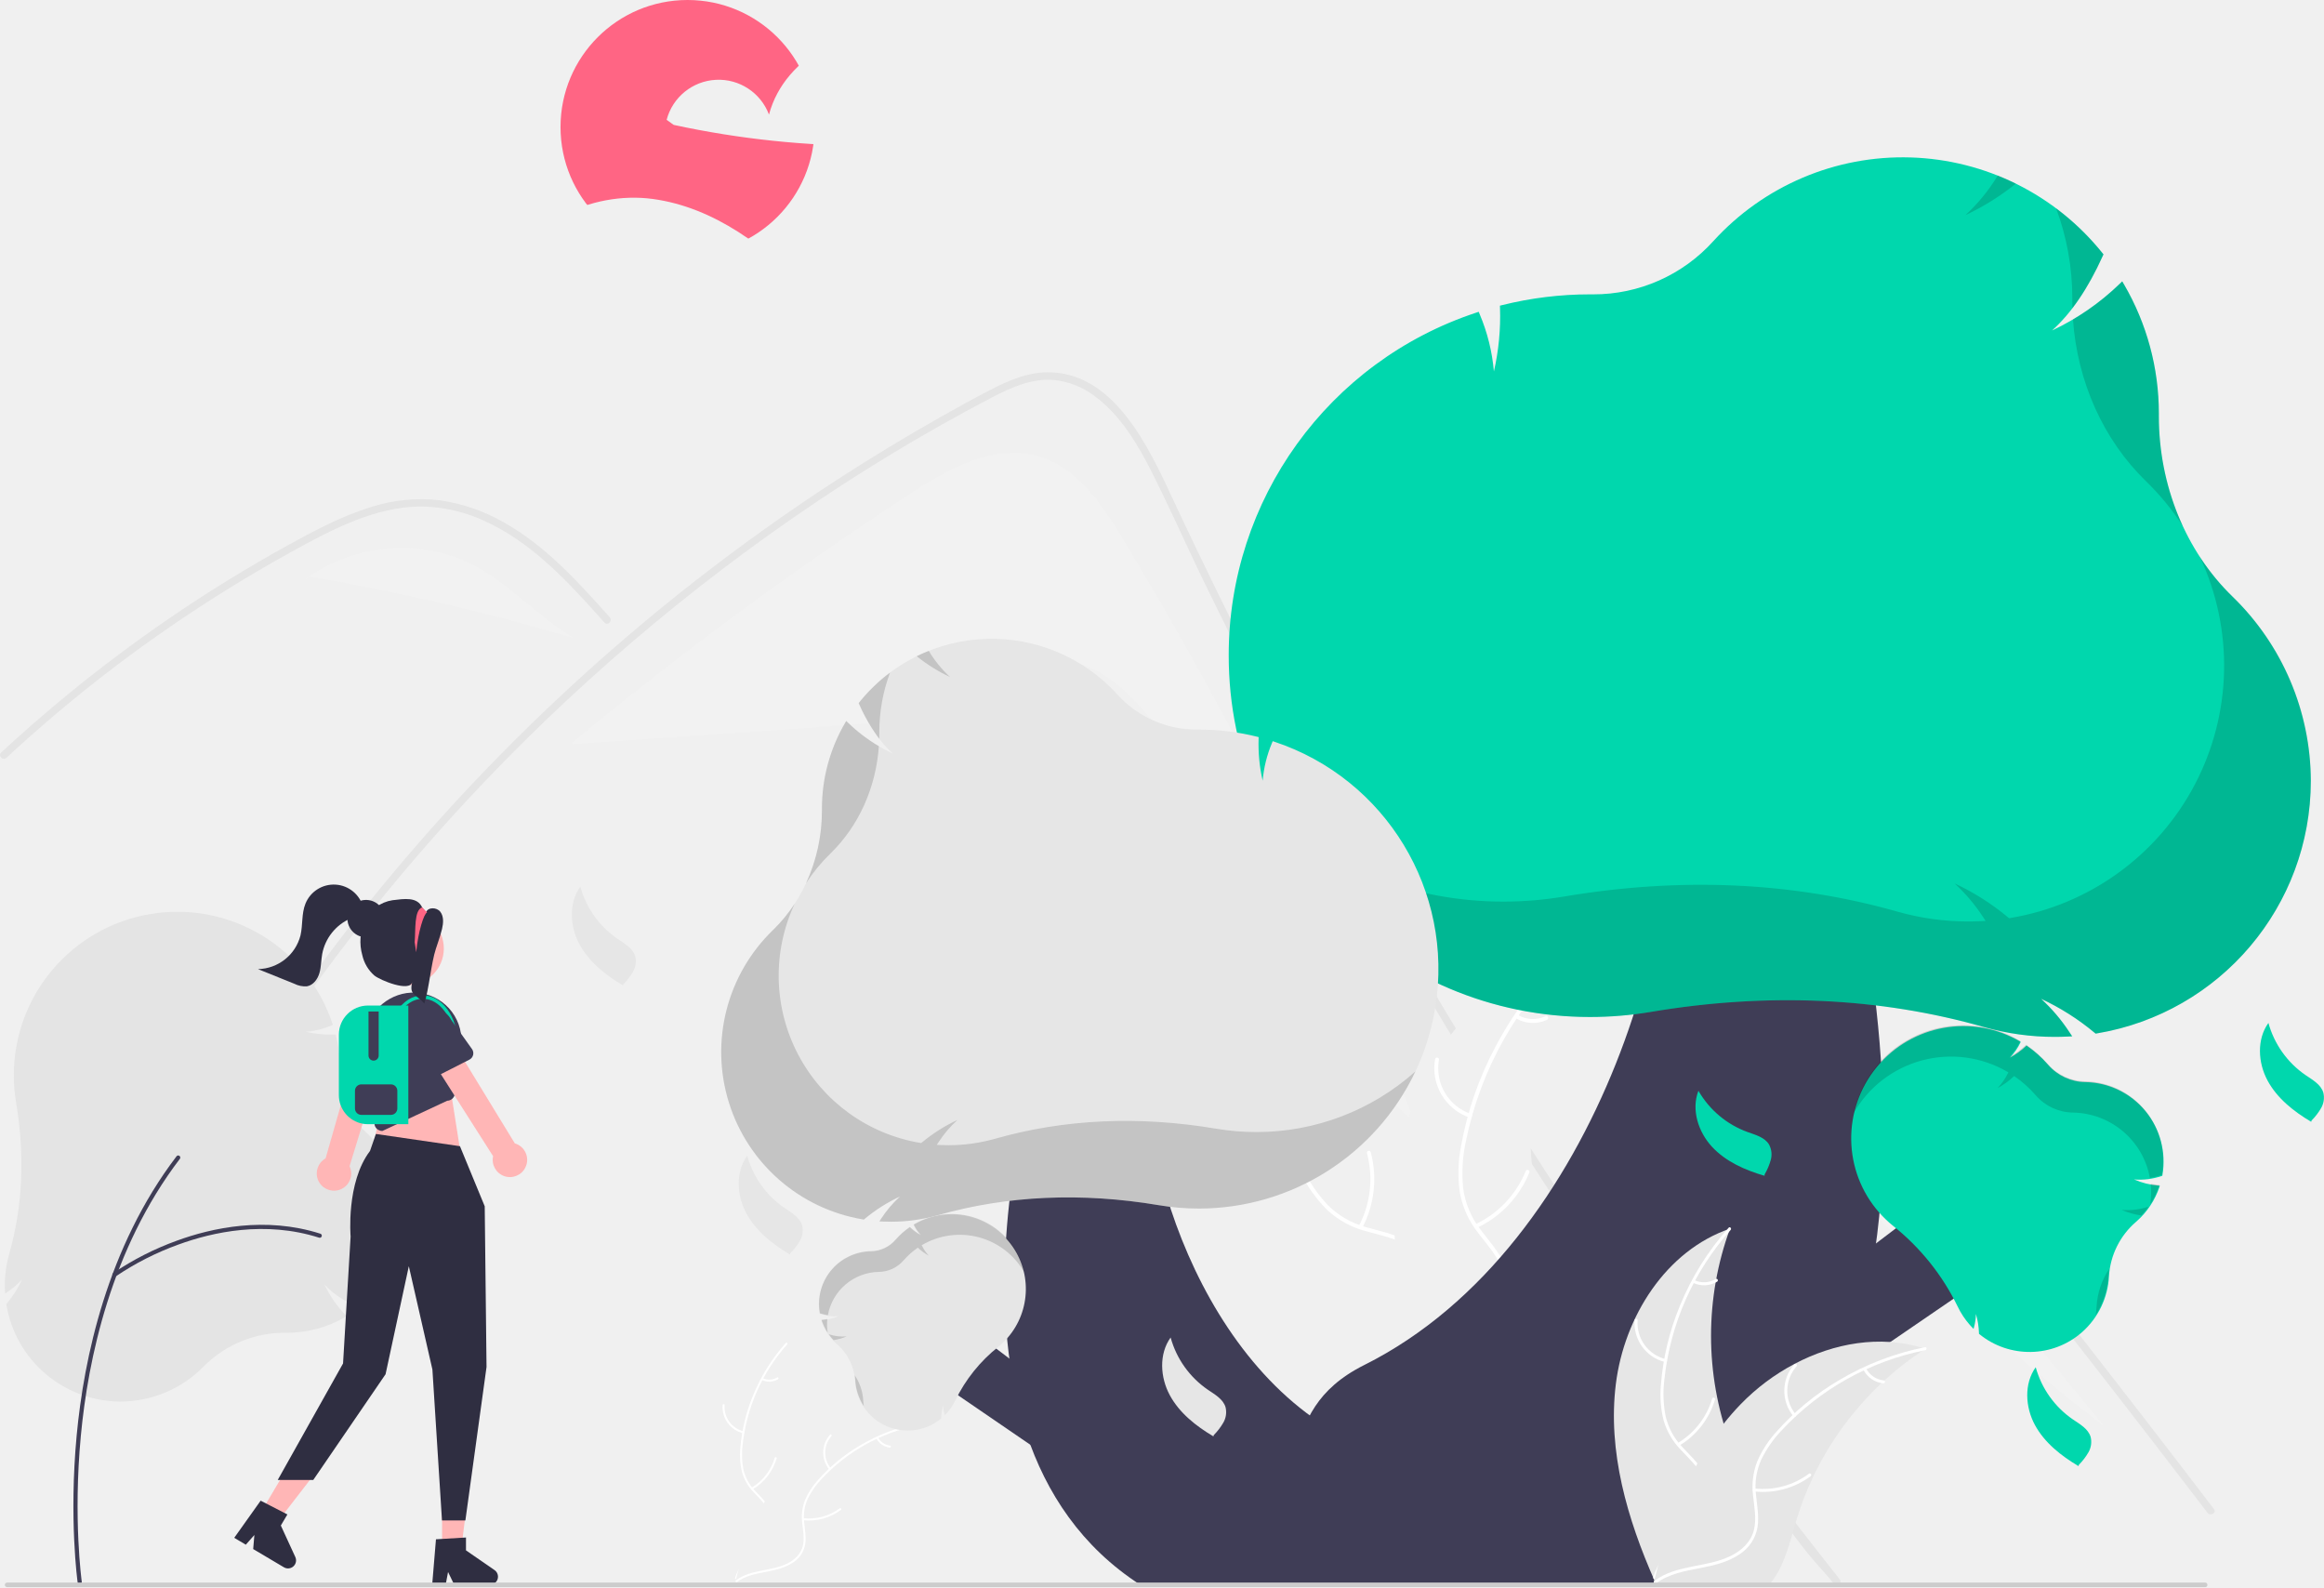
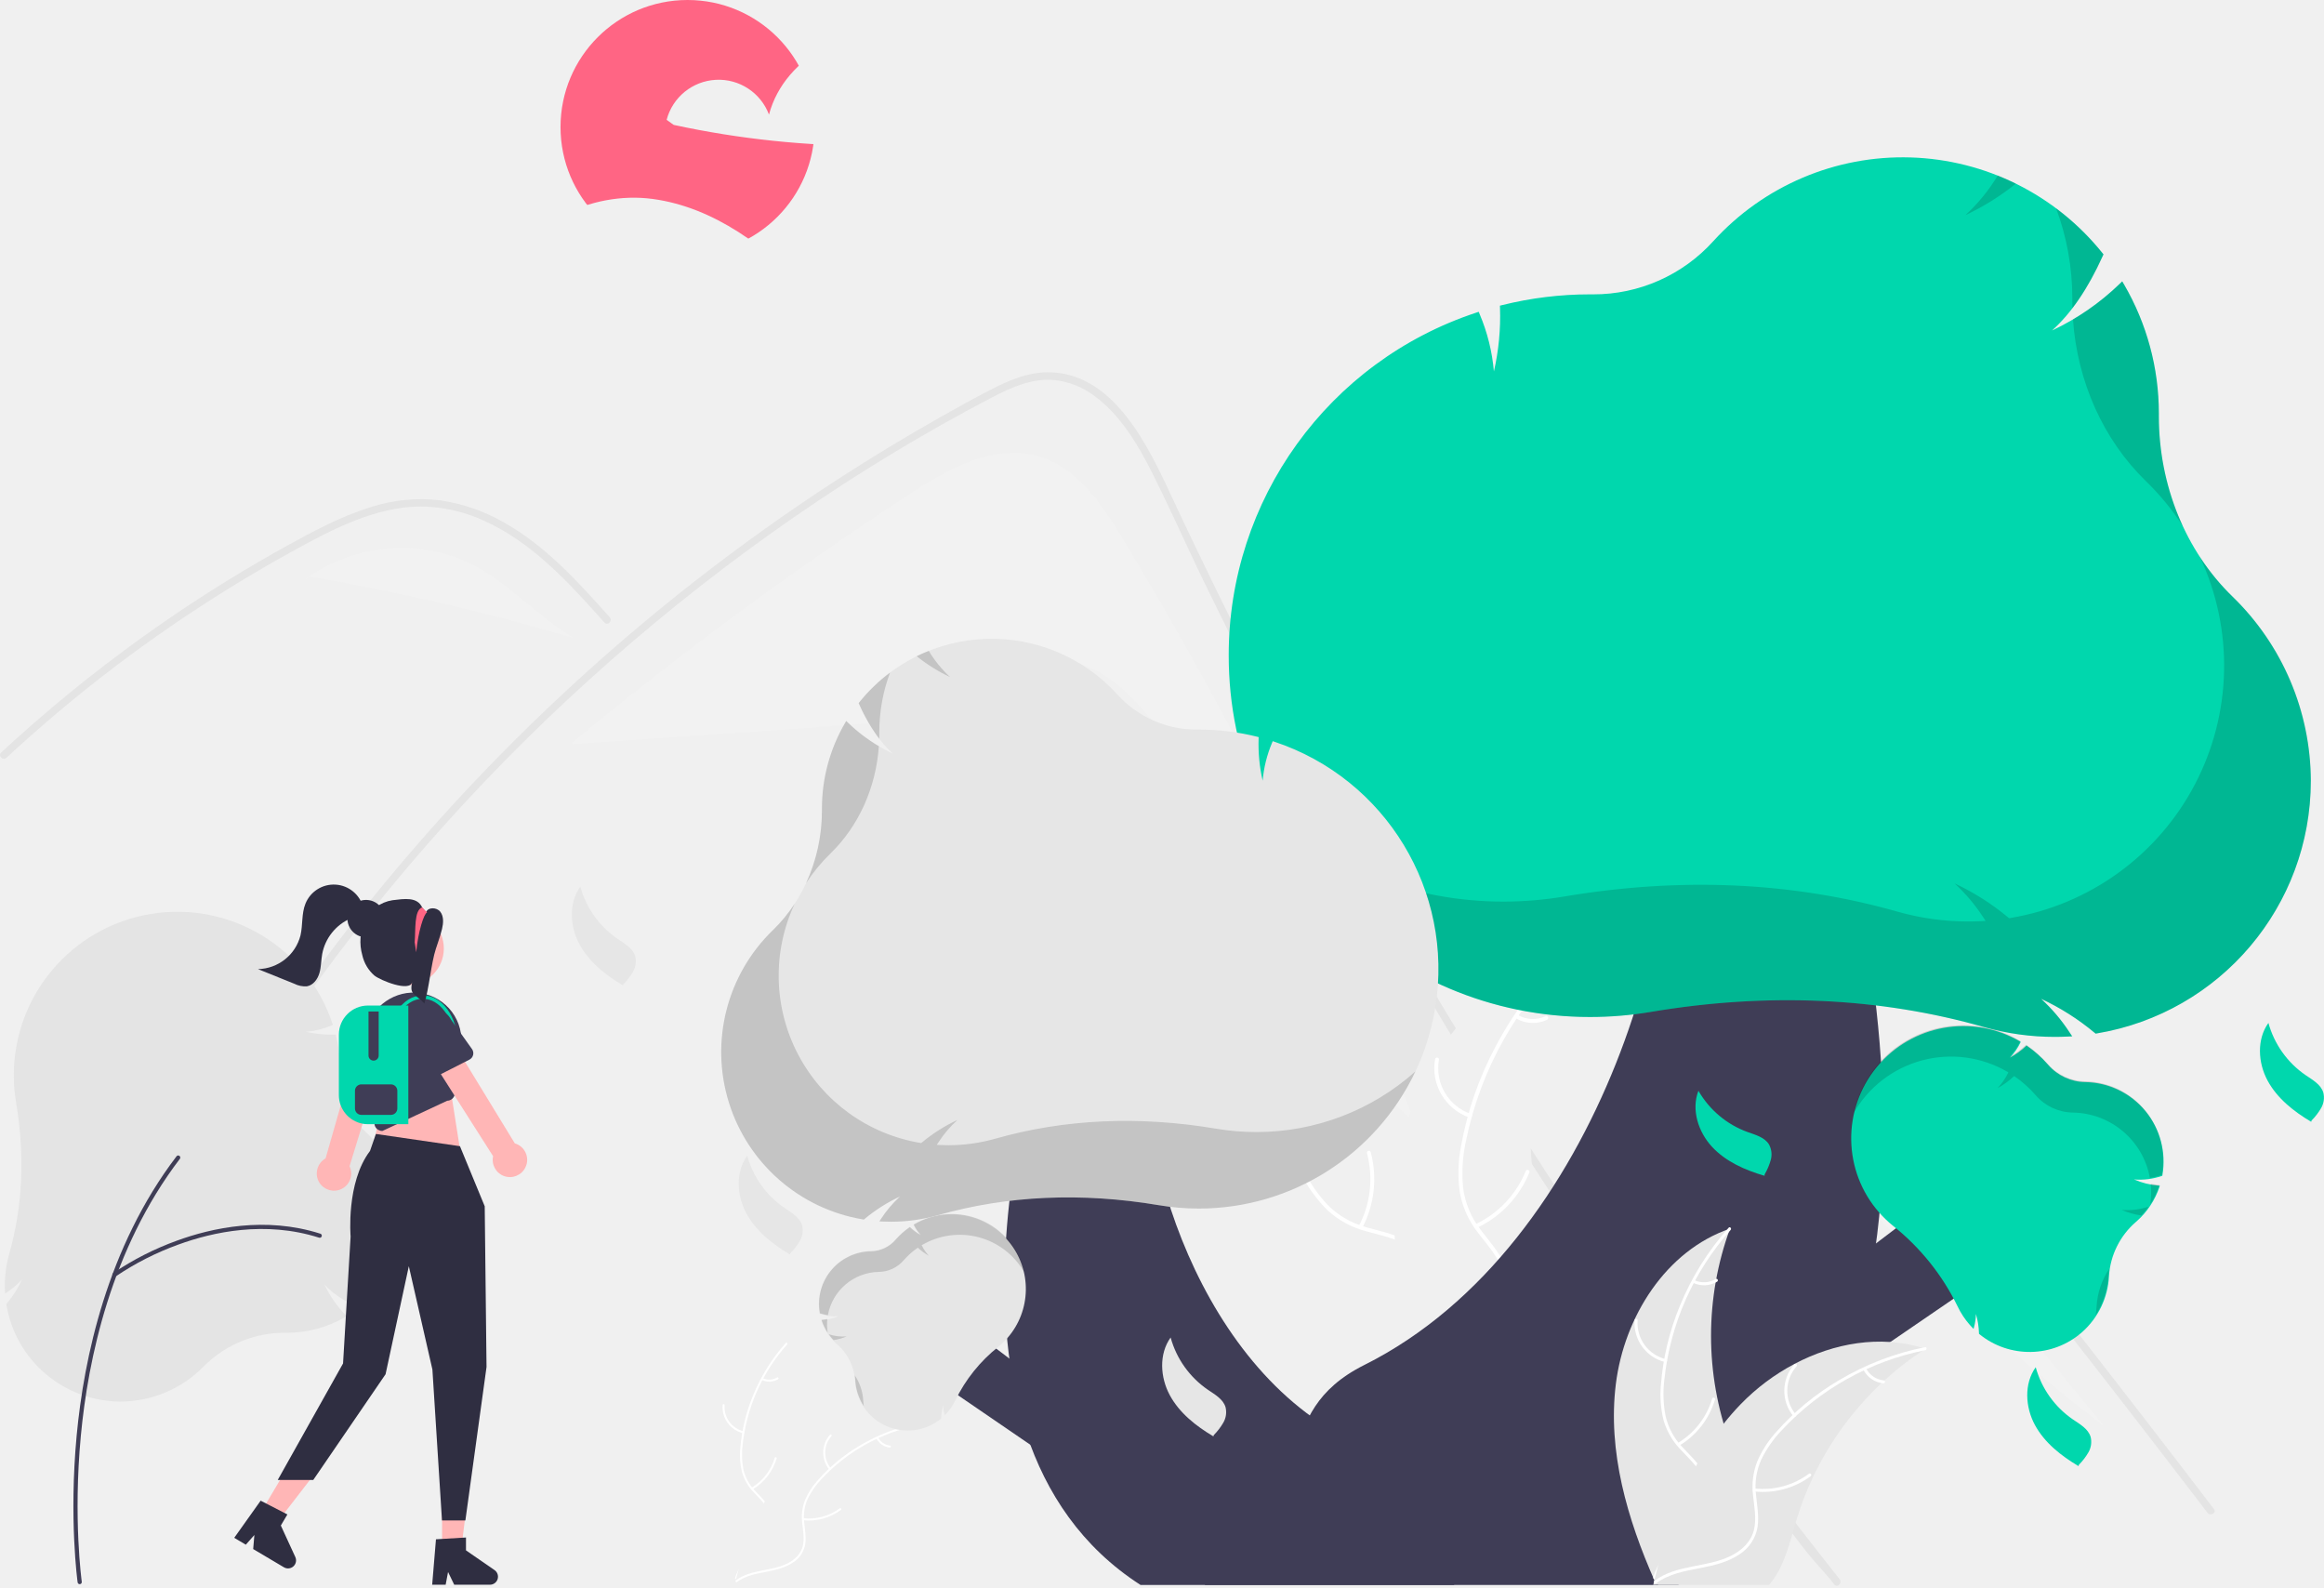
<svg xmlns="http://www.w3.org/2000/svg" width="933.039" height="637.11" viewBox="0 0 933.039 637.11" role="img" artist="Katerina Limpitsouni" source="https://undraw.co/">
  <circle cx="276.039" cy="51" r="51" fill="#ff6584" />
  <path d="M501.397,142.832c-24.717-3.341-52.935,10.019-59.341,34.124a21.597,21.597,0,0,0-41.093,2.109l2.83,2.027a372.275,372.275,0,0,0,160.659-.726C547.258,162.296,526.114,146.173,501.397,142.832Z" transform="translate(-133.3228 -130.962)" fill="#f0f0f0" />
  <path d="M395.397,210.832c-24.717-3.341-52.935,10.019-59.341,34.124a21.597,21.597,0,0,0-41.093,2.109l2.83,2.027a372.275,372.275,0,0,0,160.659-.726C441.258,230.296,420.114,214.173,395.397,210.832Z" transform="translate(-133.3228 -130.962)" fill="#f0f0f0" />
  <path d="M584.083,347.219c-8.366-13.837-18.279-28.61-33.804-33.128-17.979-5.232-36.448,5.162-52.114,15.418A1518.608,1518.608,0,0,0,363.017,429.084l.047.537q50.424-3.477,100.849-6.955c24.288-1.675,49.41-3.581,70.873-15.07,8.145-4.36,16.084-10.184,25.313-10.59,11.467-.504,21.465,7.504,29.322,15.871,46.477,49.492,59.927,125.177,112.07,168.66A1654.787,1654.787,0,0,0,584.083,347.219Z" transform="translate(-133.3228 -130.962)" fill="#f2f2f2" />
  <path d="M869.772,767.003c-5.14-6.49-7.24-8.01-12.31-14.56q-61.92-80.085-116.4-165.58-37.005-58.065-70.34-118.36-15.87-28.665-30.87-57.78-11.64-22.575-22.76-45.42c-2.12-4.35-4.18-8.72-6.23-13.1-4.83-10.3-9.57-20.65-14.66-30.81-5.8-11.58-12.86-23.72-23.51-31.5a32.076,32.076,0,0,0-16.71-6.43c-8.67-.56-16.67,3.02-24.19,6.93-55.02,28.69-106.53,64.66-153.12,105.59a797.156,797.156,0,0,0-124.4,138.09c-1.1,1.57-3.7.07-2.59-1.51q6.555-9.27,13.37-18.34a801.562,801.562,0,0,1,204.64-190.88q19.906-12.9,40.56-24.59c6.94-3.93,13.91-7.81,21-11.45,6.95-3.57,14.33-6.78,22.27-6.9,27.02-.42,41.01,30.18,50.62,50.77q4.53,9.72,9.17,19.38,17.535,36.675,36.42,72.68,11.655,22.23,23.82,44.2,37.86,68.415,80.48,134.06c37.64,57.97,74.98,109.18,117.86,163.39C873.073,766.383,870.963,768.523,869.772,767.003Z" transform="translate(-133.3228 -130.962)" fill="#e4e4e4" />
  <path d="M376.002,380.873c-1.57-1.75-3.13-3.5-4.71-5.25-12.46-13.78-25.83-27.4-42.94-35.3a62.298,62.298,0,0,0-26.1-6.05c-9.34.03-18.47,2.48-27.1,5.91-4.08,1.63-8.07,3.48-12,5.45-4.49,2.26-8.9,4.67-13.29,7.1q-12.36,6.84-24.4,14.28-23.955,14.805-46.41,31.87-11.64,8.85-22.8,18.28-10.38,8.76-20.34,17.99c-1.42,1.31-3.54-.81-2.12-2.12,1.75-1.63,3.52-3.25,5.29-4.85q7.5-6.78,15.24-13.3,14.114-11.91,28.96-22.9,23.085-17.1,47.76-31.88,12.33-7.38,25-14.14c2.55-1.36,5.13-2.69,7.74-3.95a123.389,123.389,0,0,1,18.4-7.49,65.457,65.457,0,0,1,27.79-2.73,72.352,72.352,0,0,1,25.64,8.87c16.8,9.39,29.83,23.91,42.51,38.08C379.403,380.183,377.292,382.313,376.002,380.873Z" transform="translate(-133.3228 -130.962)" fill="#e4e4e4" />
  <path d="M720.226,523.67,760.483,508.946l19.988-7.311c6.51-2.381,13.004-5.091,19.733-6.796,5.95-1.507,11.995-1.754,17.861.228a41.165,41.165,0,0,1,13.931,8.636A113.053,113.053,0,0,1,843.421,515.905c4.352,5.23,8.639,10.514,12.946,15.781q26.661,32.606,52.974,65.495,26.312,32.888,52.272,66.056,26.024,33.249,51.69,66.776,3.144,4.107,6.283,8.218c1.156,1.514,3.763.021,2.59-1.514q-25.855-33.864-52.071-67.451-26.28-33.667-52.923-67.049-26.643-33.381-53.646-66.472-6.727-8.244-13.477-16.47c-3.796-4.626-7.548-9.302-11.711-13.607-7.642-7.903-17.189-14.888-28.617-15.077-6.719-.111-13.222,2.021-19.465,4.279-6.73,2.435-13.444,4.915-20.165,7.373l-40.538,14.827-10.135,3.707c-1.799.658-1.022,3.558.798,2.893Z" transform="translate(-133.3228 -130.962)" fill="#e4e4e4" />
  <path d="M323.055,357.662c-20.458-10.514-46.656-8.455-65.455,4.681a933.583,933.583,0,0,1,106.215,24.79C349.325,378.642,337.991,365.339,323.055,357.662Z" transform="translate(-133.3228 -130.962)" fill="#f2f2f2" />
  <path d="M257.398,362.307l-3.938,3.201c1.332-1.12,2.717-2.171,4.14-3.165C257.532,362.331,257.465,362.318,257.398,362.307Z" transform="translate(-133.3228 -130.962)" fill="#f2f2f2" />
  <path d="M830.479,523.817c-3.963-4.824-8.247-9.874-14.175-11.834l-5.534.218A627.704,627.704,0,0,0,977.96,703.338Q904.219,613.578,830.479,523.817Z" transform="translate(-133.3228 -130.962)" fill="#f2f2f2" />
  <path d="M418.372,712.23c2.256-18.143,13.5-36.02,30.804-41.924a84.237,84.237,0,0,0,.004,57.834c2.659,7.192,6.365,14.914,3.864,22.163-1.556,4.51-5.363,7.961-9.618,10.119-4.255,2.158-8.978,3.186-13.642,4.194l-.918.759C421.463,748.657,416.115,730.373,418.372,712.23Z" transform="translate(-133.3228 -130.962)" fill="#f0f0f0" />
  <path d="M449.347,670.649a72,72,0,0,0-17.899,40.521,31.006,31.006,0,0,0,.353,9.708,17.783,17.783,0,0,0,4.423,8.248c1.993,2.19,4.286,4.2,5.713,6.836a10.889,10.889,0,0,1,.532,8.889c-1.259,3.612-3.741,6.556-6.269,9.351-2.806,3.103-5.77,6.282-6.963,10.395-.145.498-.909.245-.765-.253,2.075-7.157,9.023-11.223,12.336-17.669,1.546-3.008,2.195-6.5.746-9.675-1.267-2.777-3.63-4.851-5.668-7.051a18.976,18.976,0,0,1-4.625-7.904,28.664,28.664,0,0,1-.725-9.659A69.853,69.853,0,0,1,435.638,691.16a73.276,73.276,0,0,1,13.176-21.115c.345-.386.875.221.533.604Z" transform="translate(-133.3228 -130.962)" fill="#fff" />
  <path d="M431.665,706.294a10.802,10.802,0,0,1-8.223-11.316c.041-.517.846-.477.805.04a10.003,10.003,0,0,0,7.67,10.51c.504.12.249.884-.253.765Z" transform="translate(-133.3228 -130.962)" fill="#fff" />
  <path d="M435.066,728.149a20.82,20.82,0,0,0,9.298-11.991c.146-.498.911-.245.765.253a21.656,21.656,0,0,1-9.7,12.458c-.447.265-.807-.456-.362-.72Z" transform="translate(-133.3228 -130.962)" fill="#fff" />
  <path d="M439.541,684.185a6.115,6.115,0,0,0,5.795-.294c.443-.271.803.451.362.72a6.852,6.852,0,0,1-6.41.34.416.416,0,0,1-.256-.509.405.405,0,0,1,.509-.256Z" transform="translate(-133.3228 -130.962)" fill="#fff" />
  <path d="M501.917,702.712c-.272.177-.544.354-.816.537a80.525,80.525,0,0,0-10.296,8.038c-.252.224-.503.456-.748.687a84.892,84.892,0,0,0-18.437,25.238,82.44,82.44,0,0,0-4.516,11.684c-1.666,5.529-3.033,11.656-6.332,16.179a14.142,14.142,0,0,1-1.102,1.36H429.863c-.068-.034-.136-.061-.204-.095l-1.19.054c.048-.211.102-.428.15-.639.027-.122.061-.245.088-.367.02-.082.041-.163.054-.238.007-.027.014-.054.02-.075.014-.075.034-.143.048-.211q.449-1.826.925-3.652c0-.007,0-.007.007-.014a121.219,121.219,0,0,1,10.201-26.781c.136-.252.272-.51.422-.762a78.667,78.667,0,0,1,7.066-10.718,69.543,69.543,0,0,1,4.631-5.298,57.831,57.831,0,0,1,14.472-10.84c10.691-5.645,23.068-7.807,34.494-4.359C501.339,702.528,501.625,702.617,501.917,702.712Z" transform="translate(-133.3228 -130.962)" fill="#f0f0f0" />
  <path d="M501.85,703.09a72,72,0,0,0-38.688,21.578,31.005,31.005,0,0,0-5.563,7.964,17.783,17.783,0,0,0-1.435,9.249c.273,2.949.894,5.934.445,8.898a10.889,10.889,0,0,1-4.927,7.418c-3.18,2.126-6.934,2.982-10.635,3.692-4.109.788-8.389,1.542-11.818,4.108-.415.311-.874-.352-.459-.662,5.966-4.465,13.961-3.528,20.488-6.68,3.045-1.471,5.666-3.868,6.421-7.276.66-2.98.022-6.059-.28-9.042a18.976,18.976,0,0,1,1.066-9.095,28.664,28.664,0,0,1,5.237-8.148,69.853,69.853,0,0,1,16.854-13.878,73.276,73.276,0,0,1,23.233-8.926c.507-.101.566.704.062.804Z" transform="translate(-133.3228 -130.962)" fill="#fff" />
  <path d="M466.272,720.905a10.802,10.802,0,0,1,.248-13.986c.344-.388.963.128.619.517a10.003,10.003,0,0,0-.204,13.01c.331.399-.334.856-.662.459Z" transform="translate(-133.3228 -130.962)" fill="#fff" />
  <path d="M455.829,740.403a20.82,20.82,0,0,0,14.643-3.976c.417-.309.875.353.459.662a21.656,21.656,0,0,1-15.246,4.107c-.516-.057-.37-.85.144-.793Z" transform="translate(-133.3228 -130.962)" fill="#fff" />
  <path d="M485.871,707.994a6.115,6.115,0,0,0,4.804,3.254c.517.051.369.843-.144.793a6.852,6.852,0,0,1-5.322-3.588.416.416,0,0,1,.102-.561.405.405,0,0,1,.561.102Z" transform="translate(-133.3228 -130.962)" fill="#fff" />
  <path d="M635.094,613.645c-14.62-32.339-14.081-73.331,8.609-100.621a163.52,163.52,0,0,0,58.527,95.805c11.682,9.224,25.636,18.267,28.827,32.806,1.986,9.046-.829,18.615-5.695,26.495-4.866,7.88-11.649,14.363-18.355,20.751l-.752,2.186C677.074,670.865,649.714,645.985,635.094,613.645Z" transform="translate(-133.3228 -130.962)" fill="#f0f0f0" />
  <path d="M644.334,513.419a139.766,139.766,0,0,0,11.35,85.24,60.188,60.188,0,0,0,10.408,15.726,34.52,34.52,0,0,0,15.673,9.189c5.519,1.611,11.35,2.62,16.381,5.545a21.137,21.137,0,0,1,9.876,14.188c1.569,7.258.436,14.647-.923,21.834-1.509,7.98-3.203,16.244-1.016,24.266.265.972-1.259,1.326-1.523.356-3.804-13.957,3.592-27.721,2.558-41.753-.482-6.548-2.941-12.989-8.555-16.783-4.909-3.317-10.922-4.363-16.524-5.946a36.836,36.836,0,0,1-15.66-8.414,55.642,55.642,0,0,1-10.974-15.268,135.598,135.598,0,0,1-13.028-40.328,142.244,142.244,0,0,1,.462-48.312c.18-.988,1.674-.52,1.495.462Z" transform="translate(-133.3228 -130.962)" fill="#fff" />
  <path d="M651.109,590.361a20.969,20.969,0,0,1-25.072-10.426c-.455-.898.919-1.647,1.374-.748a19.417,19.417,0,0,0,23.342,9.65c.957-.312,1.307,1.213.356,1.523Z" transform="translate(-133.3228 -130.962)" fill="#fff" />
  <path d="M678.859,623.125a40.417,40.417,0,0,0,3.269-29.272c-.261-.973,1.262-1.327,1.523-.356a42.039,42.039,0,0,1-3.464,30.454c-.472.891-1.798.061-1.329-.826Z" transform="translate(-133.3228 -130.962)" fill="#fff" />
  <path d="M641.786,545.765a11.87,11.87,0,0,0,9.302-6.351c.461-.897,1.786-.065,1.329.826a13.301,13.301,0,0,1-10.275,7.048.808.808,0,0,1-.939-.584.786.786,0,0,1,.584-.939Z" transform="translate(-133.3228 -130.962)" fill="#fff" />
  <path d="M763.867,513.341c-.272.568-.543,1.136-.809,1.716a156.316,156.316,0,0,0-8.923,23.735c-.19.626-.373,1.264-.544,1.895a164.793,164.793,0,0,0-5.006,60.465,160.034,160.034,0,0,0,4.341,23.925c2.834,10.846,6.77,22.38,5.882,33.209a27.454,27.454,0,0,1-.449,3.368l-49.38,30.161c-.147.012-.287.036-.434.049l-1.917,1.294c-.134-.398-.265-.813-.399-1.211-.079-.23-.146-.467-.225-.698-.049-.156-.098-.312-.151-.449-.017-.052-.032-.104-.042-.144-.053-.138-.088-.271-.134-.398q-1.104-3.479-2.163-6.986c-.007-.011-.007-.011-.003-.029-5.334-17.827-9.227-36.255-10.2-54.689-.029-.555-.066-1.12-.072-1.689a152.708,152.708,0,0,1,.861-24.906,135.001,135.001,0,0,1,2.312-13.463,112.263,112.263,0,0,1,13.006-32.602c11.999-20.169,30.315-36.275,52.732-42.124C762.724,513.622,763.287,513.479,763.867,513.341Z" transform="translate(-133.3228 -130.962)" fill="#f0f0f0" />
  <path d="M764.139,514.036a139.766,139.766,0,0,0-42.258,74.893,60.188,60.188,0,0,0-1.158,18.822A34.52,34.52,0,0,0,727.705,624.524c3.436,4.609,7.485,8.926,9.741,14.29a21.137,21.137,0,0,1-.657,17.274c-3.117,6.739-8.47,11.957-13.883,16.877-6.009,5.463-12.337,11.042-15.421,18.763-.374.936-1.803.301-1.43-.633,5.365-13.434,19.558-19.971,27.181-31.797,3.557-5.518,5.472-12.142,3.274-18.551-1.922-5.604-6.094-10.059-9.613-14.696a36.836,36.836,0,0,1-7.438-16.146,55.642,55.642,0,0,1,.43-18.797,135.598,135.598,0,0,1,13.878-40.043,142.244,142.244,0,0,1,29.456-38.296c.739-.68,1.649.593.916,1.269Z" transform="translate(-133.3228 -130.962)" fill="#fff" />
  <path d="M723.224,579.549a20.969,20.969,0,0,1-13.741-23.419c.177-.991,1.725-.762,1.548.23a19.417,19.417,0,0,0,12.827,21.759c.952.327.313,1.756-.633,1.43Z" transform="translate(-133.3228 -130.962)" fill="#fff" />
  <path d="M725.654,622.416a40.417,40.417,0,0,0,20.234-21.404c.377-.934,1.807-.3,1.43.633a42.039,42.039,0,0,1-21.101,22.23c-.913.427-1.472-1.034-.564-1.459Z" transform="translate(-133.3228 -130.962)" fill="#fff" />
  <path d="M742.63,538.328a11.87,11.87,0,0,0,11.25.53c.908-.439,1.465,1.023.564,1.459a13.301,13.301,0,0,1-12.447-.558.808.808,0,0,1-.399-1.032.786.786,0,0,1,1.032-.399Z" transform="translate(-133.3228 -130.962)" fill="#fff" />
  <polygon points="725.514 520.131 781.058 477.961 808.131 505.035 717.646 566.955 725.514 520.131" fill="#3f3d56" />
  <path d="M807.033,767.207H617.031l6.664-21.592,0,0c41.302-14.951,18.102-47.089,57.39-66.732,96.095-48.047,133.297-191.426,119.226-248.104l62.973-2.663S950.249,675.087,807.033,767.207Z" transform="translate(-133.3228 -130.962)" fill="#3f3d56" />
  <path d="M969.24,665.71a31.936,31.936,0,0,1-41.268.772l-.123-.101-.004-.159a30.599,30.599,0,0,0-1.227-7.809,21.86,21.86,0,0,1-.794,5.406l-.159.593-.427-.441c-.369-.38-.725-.766-1.06-1.147a32.206,32.206,0,0,1-4.905-7.428,93.885,93.885,0,0,0-26.05-32.469,45.581,45.581,0,0,1-5.465-5.258,45.053,45.053,0,0,1,56.576-68.639l.282.165-.146.291a23.468,23.468,0,0,1-4.187,6.04,30.605,30.605,0,0,0,6.449-4.659l.205-.193.232.16a45.245,45.245,0,0,1,8.239,7.334l.263.301a20.113,20.113,0,0,0,14.893,6.873,31.926,31.926,0,0,1,30.915,37.404l-.036.211-.205.062a27.396,27.396,0,0,1-11.158,1.392,31.125,31.125,0,0,0,9.939,2.489l.443.035-.141.422a31.905,31.905,0,0,1-9.208,13.883l-.121.106c-.043.037-.086.075-.129.113a31.351,31.351,0,0,0-10.831,21.761A32.17,32.17,0,0,1,969.24,665.71Z" transform="translate(-133.3228 -130.962)" fill="#00d7ad" />
  <path d="M975.052,655.447a31.844,31.844,0,0,1-.359,3.433,32.276,32.276,0,0,0,5.189-15.991c.042-.872.134-1.74.257-2.605A30.291,30.291,0,0,0,975.052,655.447Z" transform="translate(-133.3228 -130.962)" opacity="0.15" />
  <path d="M985.1,616.637a31.077,31.077,0,0,0,7.942,2.246,31.959,31.959,0,0,0,2.91-3.551A27.08,27.08,0,0,1,985.1,616.637Z" transform="translate(-133.3228 -130.962)" opacity="0.15" />
  <path d="M996.804,606.152a32.12,32.12,0,0,1-.227,8.285,31.752,31.752,0,0,0,3.594-7.411l.141-.422-.443-.035A30.861,30.861,0,0,1,996.804,606.152Z" transform="translate(-133.3228 -130.962)" opacity="0.15" />
  <path d="M993.85,575.847a32.001,32.001,0,0,0-23.435-10.836,20.113,20.113,0,0,1-14.893-6.873l-.263-.301a45.246,45.246,0,0,0-8.239-7.334l-.232-.16-.205.193a30.605,30.605,0,0,1-6.449,4.659,23.469,23.469,0,0,0,4.187-6.04l.146-.291-.281-.165a45.02,45.02,0,0,0-66.701,29.146,45.028,45.028,0,0,1,61.871-16.588l.281.165-.146.291a23.469,23.469,0,0,1-4.187,6.04,30.604,30.604,0,0,0,6.449-4.659l.205-.193.232.16a45.246,45.246,0,0,1,8.239,7.334l.263.301a20.113,20.113,0,0,0,14.893,6.873,31.932,31.932,0,0,1,30.882,26.244,38.699,38.699,0,0,0,4.621-1.125l.205-.062.036-.211A31.803,31.803,0,0,0,993.85,575.847Z" transform="translate(-133.3228 -130.962)" opacity="0.15" />
  <path d="M1061.073,444.374a102.831,102.831,0,0,1-85.892,101.417l-.508.083-.393-.327a98.526,98.526,0,0,0-21.49-13.641A70.386,70.386,0,0,1,964.172,545.319l1.095,1.645-1.973.095c-1.703.083-3.395.124-5.028.124a103.699,103.699,0,0,1-28.39-3.936c-41.952-11.936-87.003-13.977-133.899-6.067a146.765,146.765,0,0,1-24.335,2.03c-79.962,0-145.017-65.068-145.017-145.045a144.815,144.815,0,0,1,99.378-137.707l.997-.33.394.973a75.566,75.566,0,0,1,5.699,22.968,98.547,98.547,0,0,0,2.449-25.5l-.031-.905.879-.221a145.685,145.685,0,0,1,35.252-4.324l1.286.005A64.761,64.761,0,0,0,821.215,227.733a102.799,102.799,0,0,1,156.175,4.797l.433.536-.286.628c-6.007,13.239-12.551,22.884-20.362,29.937a100.218,100.218,0,0,0,27.153-18.735l1.027-.996.72,1.236a102.73,102.73,0,0,1,13.985,51.787l-.001.519c-.001.183-.001.368-.001.551,0,27.835,10.764,54.217,29.581,72.463A103.585,103.585,0,0,1,1061.073,444.374Z" transform="translate(-133.3228 -130.962)" fill="#00d7ad" />
  <g opacity="0.15">
    <path d="M935.384,201.414A72.626,72.626,0,0,1,922.431,217.305a99.964,99.964,0,0,0,20.239-12.65Q939.092,202.893,935.384,201.414Z" transform="translate(-133.3228 -130.962)" />
    <path d="M994.894,324.13a103.222,103.222,0,0,1,14.783,18.009,105.084,105.084,0,0,1-9.618-44.146c0-.183,0-.368.001-.551l.001-.519A102.731,102.731,0,0,0,986.076,245.137l-.72-1.236-1.027.996a100.449,100.449,0,0,1-18.751,14.278C967.328,284.205,977.778,307.533,994.894,324.13Z" transform="translate(-133.3228 -130.962)" />
    <path d="M965.316,250.597l-.001.519c-.001.183-.001.368-.001.551,0,1.009.018,2.016.046,3.021a107.071,107.071,0,0,0,12.178-20.993l.286-.628-.433-.536a103.642,103.642,0,0,0-18.599-17.988A102.964,102.964,0,0,1,965.316,250.597Z" transform="translate(-133.3228 -130.962)" />
    <path d="M1029.639,370.457a92.951,92.951,0,0,1-13.103-15.942,102.705,102.705,0,0,1-76.099,144.949l-.508.083-.393-.327A98.53,98.53,0,0,0,918.045,485.578a70.384,70.384,0,0,1,11.381,13.414l1.095,1.645-1.973.095c-1.703.083-3.395.124-5.028.124a103.699,103.699,0,0,1-28.39-3.936c-41.952-11.936-87.003-13.977-133.899-6.067a146.768,146.768,0,0,1-24.335,2.03,144.405,144.405,0,0,1-96.347-36.741,145.197,145.197,0,0,0,131.092,83.068,146.767,146.767,0,0,0,24.335-2.03c46.896-7.91,91.947-5.869,133.899,6.067a103.698,103.698,0,0,0,28.39,3.936c1.633,0,3.325-.041,5.028-.124l1.973-.095-1.095-1.645a70.384,70.384,0,0,0-11.381-13.414,98.53,98.53,0,0,1,21.49,13.641l.393.327.508-.083a102.755,102.755,0,0,0,54.458-175.334Z" transform="translate(-133.3228 -130.962)" />
  </g>
  <path d="M545.796,418.357c-5.534-5.963-8.404-14.91-5.461-22.495a37.481,37.481,0,0,0,19.7,16.556c3.211,1.153,6.902,2.102,8.655,5.029a8.379,8.379,0,0,1,.693,6.173,24.883,24.883,0,0,1-2.477,5.847l-.004.53C559.088,427.733,551.329,424.319,545.796,418.357Z" transform="translate(-133.3228 -130.962)" fill="#00d7ad" />
  <path d="M820.667,591.31c-5.534-5.963-8.404-14.91-5.461-22.495A37.481,37.481,0,0,0,834.907,585.371c3.211,1.153,6.902,2.102,8.655,5.029a8.379,8.379,0,0,1,.693,6.173,24.883,24.883,0,0,1-2.477,5.847l-.004.53C833.96,600.686,826.201,597.272,820.667,591.31Z" transform="translate(-133.3228 -130.962)" fill="#00d7ad" />
  <path d="M950.28,702.936c-3.866-7.158-4.406-16.539.341-23.145a37.481,37.481,0,0,0,14.931,20.959c2.82,1.92,6.157,3.762,7.122,7.035a8.379,8.379,0,0,1-.874,6.15,24.884,24.884,0,0,1-3.861,5.041l-.137.512C960.804,715.34,954.146,710.094,950.28,702.936Z" transform="translate(-133.3228 -130.962)" fill="#00d7ad" />
  <path d="M1043.705,564.728c-3.866-7.158-4.406-16.539.341-23.145a37.481,37.481,0,0,0,14.931,20.959c2.82,1.92,6.157,3.762,7.122,7.035a8.379,8.379,0,0,1-.874,6.15,24.883,24.883,0,0,1-3.861,5.041l-.137.512C1054.229,577.132,1047.571,571.886,1043.705,564.728Z" transform="translate(-133.3228 -130.962)" fill="#00d7ad" />
  <path d="M432.965,618.004c-3.866-7.158-4.406-16.539.341-23.145a37.481,37.481,0,0,0,14.931,20.959c2.82,1.92,6.157,3.762,7.122,7.035a8.379,8.379,0,0,1-.874,6.15,24.884,24.884,0,0,1-3.861,5.041l-.137.512C443.489,630.408,436.831,625.162,432.965,618.004Z" transform="translate(-133.3228 -130.962)" fill="#e6e6e6" />
  <path d="M782.05,686.55c3.357-26.997,20.089-53.597,45.836-62.383a125.344,125.344,0,0,0,.006,86.057c3.956,10.702,9.471,22.193,5.75,32.978-2.315,6.711-7.98,11.846-14.312,15.056-6.332,3.211-13.359,4.741-20.299,6.24l-1.366,1.13C786.649,740.754,778.692,713.547,782.05,686.55Z" transform="translate(-133.3228 -130.962)" fill="#e6e6e6" />
  <path d="M828.141,624.678a107.135,107.135,0,0,0-26.634,60.296,46.136,46.136,0,0,0,.525,14.446,26.461,26.461,0,0,0,6.581,12.273c2.966,3.259,6.378,6.249,8.5,10.173a16.202,16.202,0,0,1,.792,13.227c-1.874,5.375-5.567,9.755-9.328,13.914-4.175,4.617-8.586,9.347-10.36,15.468-.215.742-1.353.365-1.139-.376,3.088-10.65,13.426-16.699,18.356-26.291,2.301-4.476,3.266-9.672,1.109-14.397-1.886-4.132-5.401-7.218-8.433-10.492a28.236,28.236,0,0,1-6.882-11.761,42.651,42.651,0,0,1-1.078-14.372,103.94,103.94,0,0,1,7.591-31.587,109.035,109.035,0,0,1,19.606-31.42c.513-.574,1.303.329.793.899Z" transform="translate(-133.3228 -130.962)" fill="#fff" />
  <path d="M801.83,677.717a16.074,16.074,0,0,1-12.235-16.838c.061-.769,1.259-.71,1.198.06a14.884,14.884,0,0,0,11.413,15.639c.751.178.37,1.316-.376,1.139Z" transform="translate(-133.3228 -130.962)" fill="#fff" />
  <path d="M806.892,710.238a30.981,30.981,0,0,0,13.835-17.843c.218-.741,1.356-.364,1.139.376A32.225,32.225,0,0,1,807.431,711.309c-.665.394-1.201-.679-.539-1.071Z" transform="translate(-133.3228 -130.962)" fill="#fff" />
  <path d="M813.55,644.819a9.099,9.099,0,0,0,8.622-.438c.66-.403,1.195.671.539,1.071a10.196,10.196,0,0,1-9.538.505.62.62,0,0,1-.381-.757.603.603,0,0,1,.757-.381Z" transform="translate(-133.3228 -130.962)" fill="#fff" />
  <path d="M906.366,672.387c-.405.263-.809.526-1.215.799A119.822,119.822,0,0,0,889.831,685.148c-.375.334-.749.678-1.113,1.022a126.32,126.32,0,0,0-27.434,37.554,122.672,122.672,0,0,0-6.72,17.385c-2.479,8.227-4.513,17.345-9.421,24.074a21.044,21.044,0,0,1-1.639,2.024H799.149c-.101-.051-.202-.091-.303-.142l-1.771.081c.071-.314.152-.638.223-.951.041-.182.091-.364.131-.546.03-.121.061-.243.081-.354.01-.04.02-.081.03-.111.02-.111.051-.213.071-.314q.668-2.717,1.376-5.434c0-.01,0-.01.01-.02,3.633-13.793,8.45-27.404,15.179-39.851.203-.374.405-.759.628-1.133a117.056,117.056,0,0,1,10.514-15.948,103.483,103.483,0,0,1,6.891-7.883A86.054,86.054,0,0,1,853.745,678.469c15.908-8.399,34.325-11.617,51.327-6.487C905.506,672.114,905.931,672.245,906.366,672.387Z" transform="translate(-133.3228 -130.962)" fill="#e6e6e6" />
  <path d="M906.266,672.95a107.135,107.135,0,0,0-57.568,32.107,46.136,46.136,0,0,0-8.278,11.85,26.461,26.461,0,0,0-2.135,13.762c.406,4.388,1.33,8.83.662,13.24a16.202,16.202,0,0,1-7.331,11.037c-4.732,3.163-10.318,4.437-15.825,5.493-6.114,1.173-12.483,2.294-17.585,6.113-.618.463-1.3-.524-.683-.986,8.878-6.644,20.774-5.25,30.486-9.94,4.532-2.189,8.431-5.756,9.554-10.827.982-4.434.033-9.015-.417-13.455a28.236,28.236,0,0,1,1.586-13.534,42.652,42.652,0,0,1,7.792-12.125A103.94,103.94,0,0,1,871.603,685.037a109.035,109.035,0,0,1,34.571-13.283c.755-.15.842,1.047.092,1.196Z" transform="translate(-133.3228 -130.962)" fill="#fff" />
  <path d="M853.325,699.458a16.074,16.074,0,0,1,.368-20.811c.512-.577,1.433.191.92.769a14.884,14.884,0,0,0-.303,19.359c.492.594-.497,1.274-.986.683Z" transform="translate(-133.3228 -130.962)" fill="#fff" />
  <path d="M837.787,728.472a30.981,30.981,0,0,0,21.789-5.917c.62-.461,1.302.526.683.986a32.225,32.225,0,0,1-22.686,6.111c-.768-.085-.55-1.265.214-1.18Z" transform="translate(-133.3228 -130.962)" fill="#fff" />
  <path d="M882.49,680.247a9.099,9.099,0,0,0,7.148,4.842c.769.076.55,1.255-.214,1.18a10.196,10.196,0,0,1-7.919-5.339.62.62,0,0,1,.151-.834.603.603,0,0,1,.834.151Z" transform="translate(-133.3228 -130.962)" fill="#fff" />
  <polygon points="423.592 559.289 386.779 531.34 368.836 549.283 428.807 590.322 423.592 559.289" fill="#3f3d56" />
  <path d="M591.248,767.207h125.927L712.758,752.897l0,0c-27.373-9.909-11.998-31.209-38.036-44.228-63.688-31.844-88.345-126.87-79.019-164.434l-41.736-1.765S496.329,706.153,591.248,767.207Z" transform="translate(-133.3228 -130.962)" fill="#3f3d56" />
  <path d="M476.592,685.032a20.779,20.779,0,0,0-7.178-14.423c-.028-.025-.057-.05-.085-.075l-.08-.07a21.145,21.145,0,0,1-6.103-9.201l-.093-.279.293-.023a20.628,20.628,0,0,0,6.587-1.65,18.157,18.157,0,0,1-7.395-.923l-.136-.041-.024-.14a21.16,21.16,0,0,1,20.489-24.79,13.33,13.33,0,0,0,9.871-4.555l.174-.2a29.987,29.987,0,0,1,5.46-4.861l.154-.106.136.128a20.284,20.284,0,0,0,4.274,3.088,15.554,15.554,0,0,1-2.775-4.003l-.097-.193.187-.109a29.86,29.86,0,0,1,37.497,45.492,30.209,30.209,0,0,1-3.622,3.485,62.224,62.224,0,0,0-17.265,21.52,21.344,21.344,0,0,1-3.251,4.923c-.222.252-.458.508-.703.76l-.283.292-.105-.393a14.487,14.487,0,0,1-.526-3.583,20.28,20.28,0,0,0-.813,5.176l-.003.105-.082.067A21.15,21.15,0,0,1,476.592,685.032Z" transform="translate(-133.3228 -130.962)" fill="#e6e6e6" />
  <path d="M479.891,693.136a21.104,21.104,0,0,0,.238,2.275,21.392,21.392,0,0,1-3.439-10.598c-.028-.578-.089-1.153-.17-1.726A20.075,20.075,0,0,1,479.891,693.136Z" transform="translate(-133.3228 -130.962)" opacity="0.15" />
  <path d="M473.231,667.415a20.597,20.597,0,0,1-5.264,1.488,21.181,21.181,0,0,1-1.929-2.353A17.947,17.947,0,0,0,473.231,667.415Z" transform="translate(-133.3228 -130.962)" opacity="0.15" />
  <path d="M465.474,660.465a21.289,21.289,0,0,0,.151,5.491,21.044,21.044,0,0,1-2.382-4.912L463.15,660.765l.293-.023A20.452,20.452,0,0,0,465.474,660.465Z" transform="translate(-133.3228 -130.962)" opacity="0.15" />
  <path d="M467.433,640.38a21.209,21.209,0,0,1,15.532-7.182,13.33,13.33,0,0,0,9.871-4.555l.174-.2a29.987,29.987,0,0,1,5.46-4.861l.154-.106.136.128a20.284,20.284,0,0,0,4.274,3.088A15.555,15.555,0,0,1,500.258,622.69l-.097-.193.187-.109a29.838,29.838,0,0,1,44.207,19.317,29.843,29.843,0,0,0-41.006-10.994l-.187.109.097.193a15.555,15.555,0,0,0,2.775,4.003,20.284,20.284,0,0,1-4.274-3.088l-.136-.128-.154.106a29.987,29.987,0,0,0-5.46,4.861l-.174.2a13.33,13.33,0,0,1-9.871,4.555,21.163,21.163,0,0,0-20.468,17.393,25.648,25.648,0,0,1-3.063-.745l-.136-.041-.024-.14A21.078,21.078,0,0,1,467.433,640.38Z" transform="translate(-133.3228 -130.962)" opacity="0.15" />
  <path d="M443.713,504.255c12.471-12.093,19.605-29.578,19.605-48.026,0-.121,0-.244-.001-.365l-.001-.344a68.086,68.086,0,0,1,9.269-34.323l.477-.819.68.66a66.421,66.421,0,0,0,17.996,12.417c-5.177-4.675-9.514-11.067-13.495-19.842l-.19-.416.287-.355a68.132,68.132,0,0,1,103.507-3.179,42.921,42.921,0,0,0,32.003,14.178l.853-.004a96.555,96.555,0,0,1,23.364,2.866l.583.146-.021.6a65.313,65.313,0,0,0,1.623,16.9,50.082,50.082,0,0,1,3.777-15.223l.261-.645.661.219A96.146,96.146,0,0,1,614.705,616.099a97.271,97.271,0,0,1-16.128-1.346c-31.081-5.243-60.939-3.89-88.744,4.021a68.728,68.728,0,0,1-18.816,2.609c-1.083,0-2.204-.027-3.333-.082l-1.308-.063.726-1.09a46.65,46.65,0,0,1,7.543-8.89,65.3,65.3,0,0,0-14.243,9.041l-.26.217-.337-.055A68.102,68.102,0,0,1,443.713,504.255Z" transform="translate(-133.3228 -130.962)" fill="#e6e6e6" />
  <g opacity="0.15">
    <path d="M506.182,392.22a48.134,48.134,0,0,0,8.585,10.532,66.253,66.253,0,0,1-13.414-8.384Q503.724,393.2,506.182,392.22Z" transform="translate(-133.3228 -130.962)" />
    <path d="M466.741,473.551a68.411,68.411,0,0,0-9.798,11.936,69.646,69.646,0,0,0,6.375-29.258c0-.121,0-.244-.001-.365l-.001-.344a68.087,68.087,0,0,1,9.269-34.323l.477-.819.68.66a66.574,66.574,0,0,0,12.427,9.463C485.01,447.09,478.084,462.551,466.741,473.551Z" transform="translate(-133.3228 -130.962)" />
    <path d="M486.344,424.816l.001.344c.001.121.001.244.001.365,0,.669-.012,1.336-.031,2.002a70.962,70.962,0,0,1-8.071-13.914l-.19-.416.287-.355a68.69,68.69,0,0,1,12.327-11.922A68.241,68.241,0,0,0,486.344,424.816Z" transform="translate(-133.3228 -130.962)" />
    <path d="M443.713,504.255a61.605,61.605,0,0,0,8.684-10.566,68.069,68.069,0,0,0,50.436,96.067l.337.055.26-.217a65.303,65.303,0,0,1,14.243-9.041,46.648,46.648,0,0,0-7.543,8.89l-.726,1.091,1.307.063c1.129.055,2.25.082,3.333.082a68.728,68.728,0,0,0,18.816-2.609c27.805-7.911,57.662-9.263,88.744-4.021a97.273,97.273,0,0,0,16.128,1.346,95.707,95.707,0,0,0,63.855-24.351,96.232,96.232,0,0,1-86.883,55.055,97.273,97.273,0,0,1-16.128-1.346c-31.081-5.243-60.939-3.89-88.744,4.021a68.728,68.728,0,0,1-18.816,2.609c-1.082,0-2.204-.027-3.333-.082l-1.307-.063.726-1.091a46.648,46.648,0,0,1,7.543-8.89,65.302,65.302,0,0,0-14.243,9.041l-.26.217-.337-.055a68.102,68.102,0,0,1-36.093-116.205Z" transform="translate(-133.3228 -130.962)" />
  </g>
  <path d="M181.787,693.572a46.534,46.534,0,0,1-45.894-38.868l-.037-.23.148-.178a44.586,44.586,0,0,0,6.173-9.725,31.852,31.852,0,0,1-6.07,5.15l-.745.495-.043-.893c-.037-.771-.056-1.536-.056-2.275a46.926,46.926,0,0,1,1.781-12.847c5.401-18.985,6.325-39.371,2.745-60.593a66.415,66.415,0,0,1-.919-11.012,65.647,65.647,0,0,1,127.953-20.653l.149.451-.44.178a34.195,34.195,0,0,1-10.394,2.579,44.596,44.596,0,0,0,11.539,1.108l.409-.014.1.398a65.926,65.926,0,0,1,1.957,15.952l-.002.582a29.306,29.306,0,0,0,9.681,21.852,46.519,46.519,0,0,1-2.171,70.673l-.243.196-.284-.129c-5.991-2.718-10.356-5.68-13.547-9.214a45.351,45.351,0,0,0,8.478,12.288l.451.465-.559.326a46.488,46.488,0,0,1-23.435,6.329l-.235-.001c-.083-.001-.166-.001-.249-.001a45.682,45.682,0,0,0-32.791,13.386A46.875,46.875,0,0,1,181.787,693.572Z" transform="translate(-133.3228 -130.962)" fill="#e4e4e4" />
  <path d="M165.322,766.876a.84.84,0,0,1-.83-.721c-.036-.251-3.53-25.451-.392-58.944,2.898-30.931,12.205-75.483,40.086-112.073a.84.84,0,1,1,1.336,1.018c-27.64,36.274-36.872,80.499-39.749,111.212-3.12,33.298.347,58.302.382,58.551a.84.84,0,0,1-.832.958Z" transform="translate(-133.3228 -130.962)" fill="#3f3d56" />
  <path d="M179.26,643.519a.84.84,0,0,1-.494-1.519A115.728,115.728,0,0,1,204.314,628.995c14.096-5.16,35.53-9.839,57.597-2.816a.84.84,0,1,1-.509,1.6c-21.614-6.879-42.66-2.278-56.51,2.793a113.827,113.827,0,0,0-25.139,12.787A.836.836,0,0,1,179.26,643.519Z" transform="translate(-133.3228 -130.962)" fill="#3f3d56" />
  <path d="M269.261,608.675a6.874,6.874,0,0,0,4.404-9.577l14.815-48.3-10.897-2.16-13.55,47.344a6.912,6.912,0,0,0,5.227,12.693Z" transform="translate(-133.3228 -130.962)" fill="#ffb6b6" />
  <path d="M289.344,536.687a7.938,7.938,0,0,0-4.94-.3v.01a7.085,7.085,0,0,0-1.59.59,7.442,7.442,0,0,0-1.54,1.01,7.783,7.783,0,0,0-2.28,3.16l-7.22,12.58a2.839,2.839,0,0,0-.22,2.38,2.868,2.868,0,0,0,1.66,1.73l1.56.61,7.41,2.91,2.73,1.08,1.84.72a2.868,2.868,0,0,0,3.85-2.03l3.26-14.09A8.004,8.004,0,0,0,289.344,536.687Z" transform="translate(-133.3228 -130.962)" fill="#3f3d56" />
  <polygon points="177.492 623.065 185.036 623.065 188.626 593.969 177.492 593.969 177.492 623.065" fill="#ffb6b6" />
  <path d="M306.834,767.097h5.41l.966-5.107,2.473,5.107h14.348a3.225,3.225,0,0,0,1.833-5.879l-11.458-7.913v-5.163l-12.051.719Z" transform="translate(-133.3228 -130.962)" fill="#2f2e41" />
  <polygon points="104.13 608.098 110.618 611.946 128.548 588.751 118.972 583.072 104.13 608.098" fill="#ffb6b6" />
  <path d="M227.362,748.271l4.653,2.759,3.436-3.9-.478,5.654,12.341,7.319a3.225,3.225,0,0,0,4.575-4.122l-5.819-12.651,2.634-4.441-10.733-5.529Z" transform="translate(-133.3228 -130.962)" fill="#2f2e41" />
  <polygon points="180.859 437.027 184.525 460.396 149.7 460.855 154.283 438.402 180.859 437.027" fill="#ffb6b6" />
  <path d="M317.982,591.063l9.947,24.123.725,64.51-8.488,61.594H310.772l-3.849-60.589-9.466-41.458-9.336,43.36L259.092,725.044H244.828l26.225-46.769,3.035-50.946s-1.892-21.613,7.79-34.366l2.357-6.808Z" transform="translate(-133.3228 -130.962)" fill="#2f2e41" />
  <path d="M318.464,546.467c-.02-.21-.05-.43-.09-.64a19.275,19.275,0,0,0-21.83-16.23,19.679,19.679,0,0,0-12.14,6.79v.01c-.16.19-.31.39-.46.59-.27.34-.52.7-.76,1.06a19.291,19.291,0,0,0-3.2,11.06v.01a19.057,19.057,0,0,0,.63,4.48,71.765,71.765,0,0,1,1.57,7.77c.26,1.66.46,3.29.61,4.88.09.8.16,1.59.22,2.36v.01c.3,3.81.4,7.23.49,9.88.04,1.44.08,2.64.15,3.56a1.101,1.101,0,0,0,.02.18,3.033,3.033,0,0,0,.76,1.66,1.446,1.446,0,0,0,.17.18,3.581,3.581,0,0,0,1.56.82,3.08,3.08,0,0,0,.61.06h.06l5.83-2.72,4.6-2.14,15.61-7.28a3.142,3.142,0,0,0,2.9-2.1v-.01c.02-.08.05-.16.07-.25.84-3.31,2.33-6.86,2.86-12.57.07-.82.13-1.67.16-2.58v-.01A58.963,58.963,0,0,0,318.464,546.467Z" transform="translate(-133.3228 -130.962)" fill="#3f3d56" />
  <circle cx="163.461" cy="380.749" r="14.724" fill="#ffb6b6" />
  <path d="M281.064,534.597a11.715,11.715,0,0,0-11.7,11.7v24.25a11.686,11.686,0,0,0,9.53,11.49h.01a11.805,11.805,0,0,0,2.16.2h16.2v-47.64Z" transform="translate(-133.3228 -130.962)" fill="#00d7ad" />
  <path d="M281.274,536.987v17.69a2.04,2.04,0,1,0,4.08,0v-17.69Z" transform="translate(-133.3228 -130.962)" fill="#3f3d56" />
  <path d="M290.264,566.247H278.404a2.571,2.571,0,0,0-2.57,2.58v7.09a2.578,2.578,0,0,0,2.57,2.58h11.86a2.586,2.586,0,0,0,2.58-2.58v-7.09A2.58,2.58,0,0,0,290.264,566.247Z" transform="translate(-133.3228 -130.962)" fill="#3f3d56" />
  <path d="M312.173,564.004a22.538,22.538,0,0,0,4.83-14.432c0-10.507-6.258-19.055-13.951-19.055-4.13,0-8.021,2.468-10.675,6.772l1.158.714c2.401-3.892,5.869-6.125,9.516-6.125,6.942,0,12.59,7.937,12.59,17.693a21.165,21.165,0,0,1-4.507,13.552Z" transform="translate(-133.3228 -130.962)" fill="#00d7ad" />
  <path d="M344.26,599.581a6.874,6.874,0,0,0-4.248-9.647l-26.331-43.117-8.842,6.725,26.455,41.536a6.912,6.912,0,0,0,12.967,4.504Z" transform="translate(-133.3228 -130.962)" fill="#ffb6b6" />
  <path d="M322.824,552.077l-4.45-6.25-2.38-3.34-1.55-2.18a7.921,7.921,0,0,0-1.99-2.5,7.997,7.997,0,0,0-12.28,9.72l4.62,13.75a2.885,2.885,0,0,0,4.04,1.64l1.49-.76,2.35-1.2,2.11-1.07h.01l3.91-2,1.33-.67,1.76-.9a2.89,2.89,0,0,0,1.03-4.24Z" transform="translate(-133.3228 -130.962)" fill="#3f3d56" />
-   <path d="M1018.653,768.072H136.182a.919.919,0,1,1,0-1.839h882.471a.919.919,0,0,1,0,1.839Z" transform="translate(-133.3228 -130.962)" fill="#ccc" />
  <path d="M602.965,691.004c-3.866-7.158-4.406-16.539.341-23.145a37.481,37.481,0,0,0,14.931,20.959c2.82,1.92,6.157,3.762,7.122,7.035a8.379,8.379,0,0,1-.874,6.15,24.884,24.884,0,0,1-3.861,5.041l-.137.512C613.489,703.408,606.831,698.162,602.965,691.004Z" transform="translate(-133.3228 -130.962)" fill="#e6e6e6" />
  <path d="M365.965,510.004c-3.866-7.158-4.406-16.539.341-23.145a37.481,37.481,0,0,0,14.931,20.959c2.82,1.92,6.157,3.762,7.122,7.035a8.379,8.379,0,0,1-.874,6.15,24.884,24.884,0,0,1-3.861,5.041l-.137.512C376.489,522.408,369.831,517.162,365.965,510.004Z" transform="translate(-133.3228 -130.962)" fill="#e6e6e6" />
  <path d="M287.804,499.697v.01a7.402,7.402,0,0,1-.243,1.898c-.026.109-.057.222-.093.331v.005a7.509,7.509,0,0,1-4.629,4.821c-.16.062-.326.114-.491.16a6.709,6.709,0,0,1-1.066.217,6.798,6.798,0,0,1-.978.067,7.445,7.445,0,0,1-.766-.036,7.243,7.243,0,0,1-1.743-.398,2.191,2.191,0,0,1-.259-.093,1.262,1.262,0,0,1-.124-.052,7.507,7.507,0,0,1-3.874-10.164l.005-.005a7.357,7.357,0,0,1,1.474-2.069,7.473,7.473,0,0,1,5.286-2.183,2.815,2.815,0,0,1,.295.01,7.529,7.529,0,0,1,5.803,3.129,7.413,7.413,0,0,1,1.21,2.669A7.511,7.511,0,0,1,287.804,499.697Z" transform="translate(-133.3228 -130.962)" fill="#2f2e41" />
  <path d="M279.148,495.148a12.245,12.245,0,0,0-23.193-1.438c-1.611,3.996-1.021,8.531-1.986,12.731a17.989,17.989,0,0,1-17.072,13.538l14.597,5.882a9.564,9.564,0,0,0,5.052,1.023c2.54-.43,4.307-2.857,5.023-5.331s.657-5.103,1.11-7.639a19.501,19.501,0,0,1,11.326-14.241c1.643-.702,3.47-1.232,4.632-2.589s1.097-3.919-.587-4.518" transform="translate(-133.3228 -130.962)" fill="#2f2e41" />
  <path d="M302.804,495.207c-1.98-4.327-7.205-3.446-11.929-2.876a14.681,14.681,0,0,0-11,8.163,20.062,20.062,0,0,0-1.088,13.926,15.258,15.258,0,0,0,4.817,8.121c2.495,2.006,14.223,6.751,15.199,2.666-1.22,5.33,1.235,4.496,4.869,8.582,1.882-5.655,2.765-16.31,4.647-21.965l.85-2.554c.597-1.794,1.195-3.592,1.627-5.433.542-2.313.751-4.965-.686-6.857s-5.056-1.966-5.782.296" transform="translate(-133.3228 -130.962)" fill="#2f2e41" />
  <path d="M300.433,513.214l-.629-4.007c.428-4.983-.271-12.91,3-14l2,2C303.539,497.629,301.132,505.081,300.433,513.214Z" transform="translate(-133.3228 -130.962)" fill="#ff6584" />
</svg>
